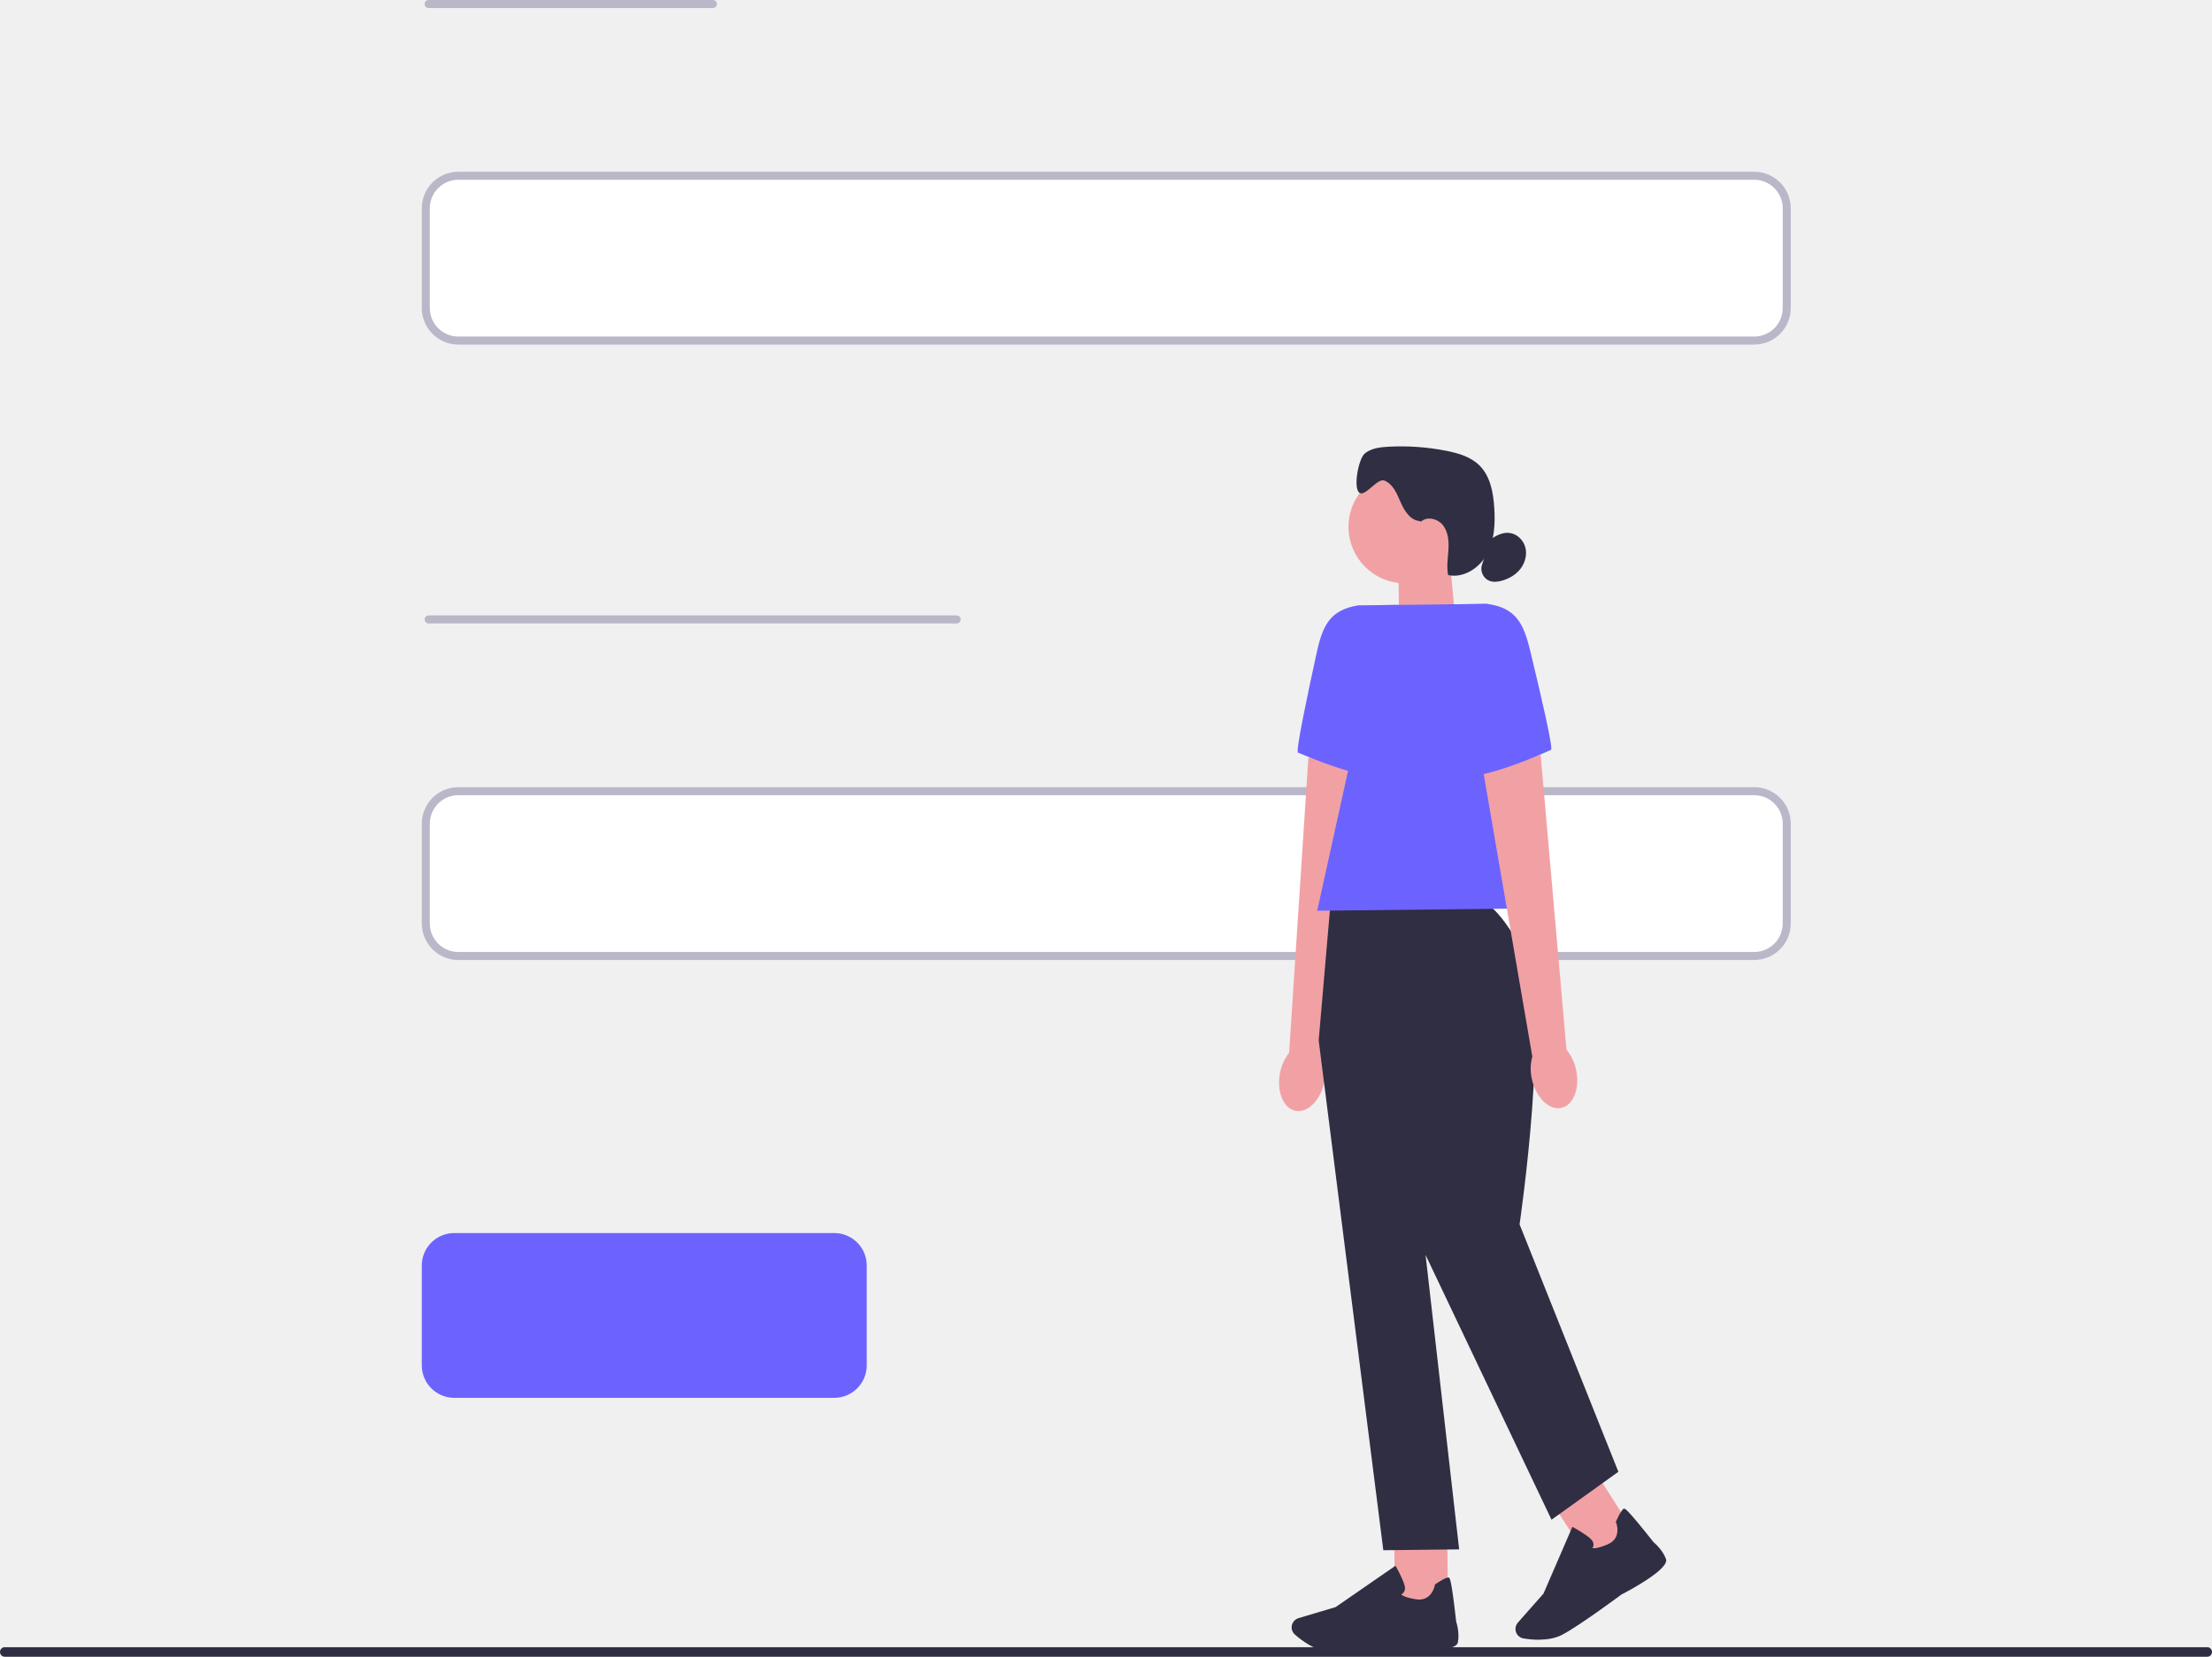
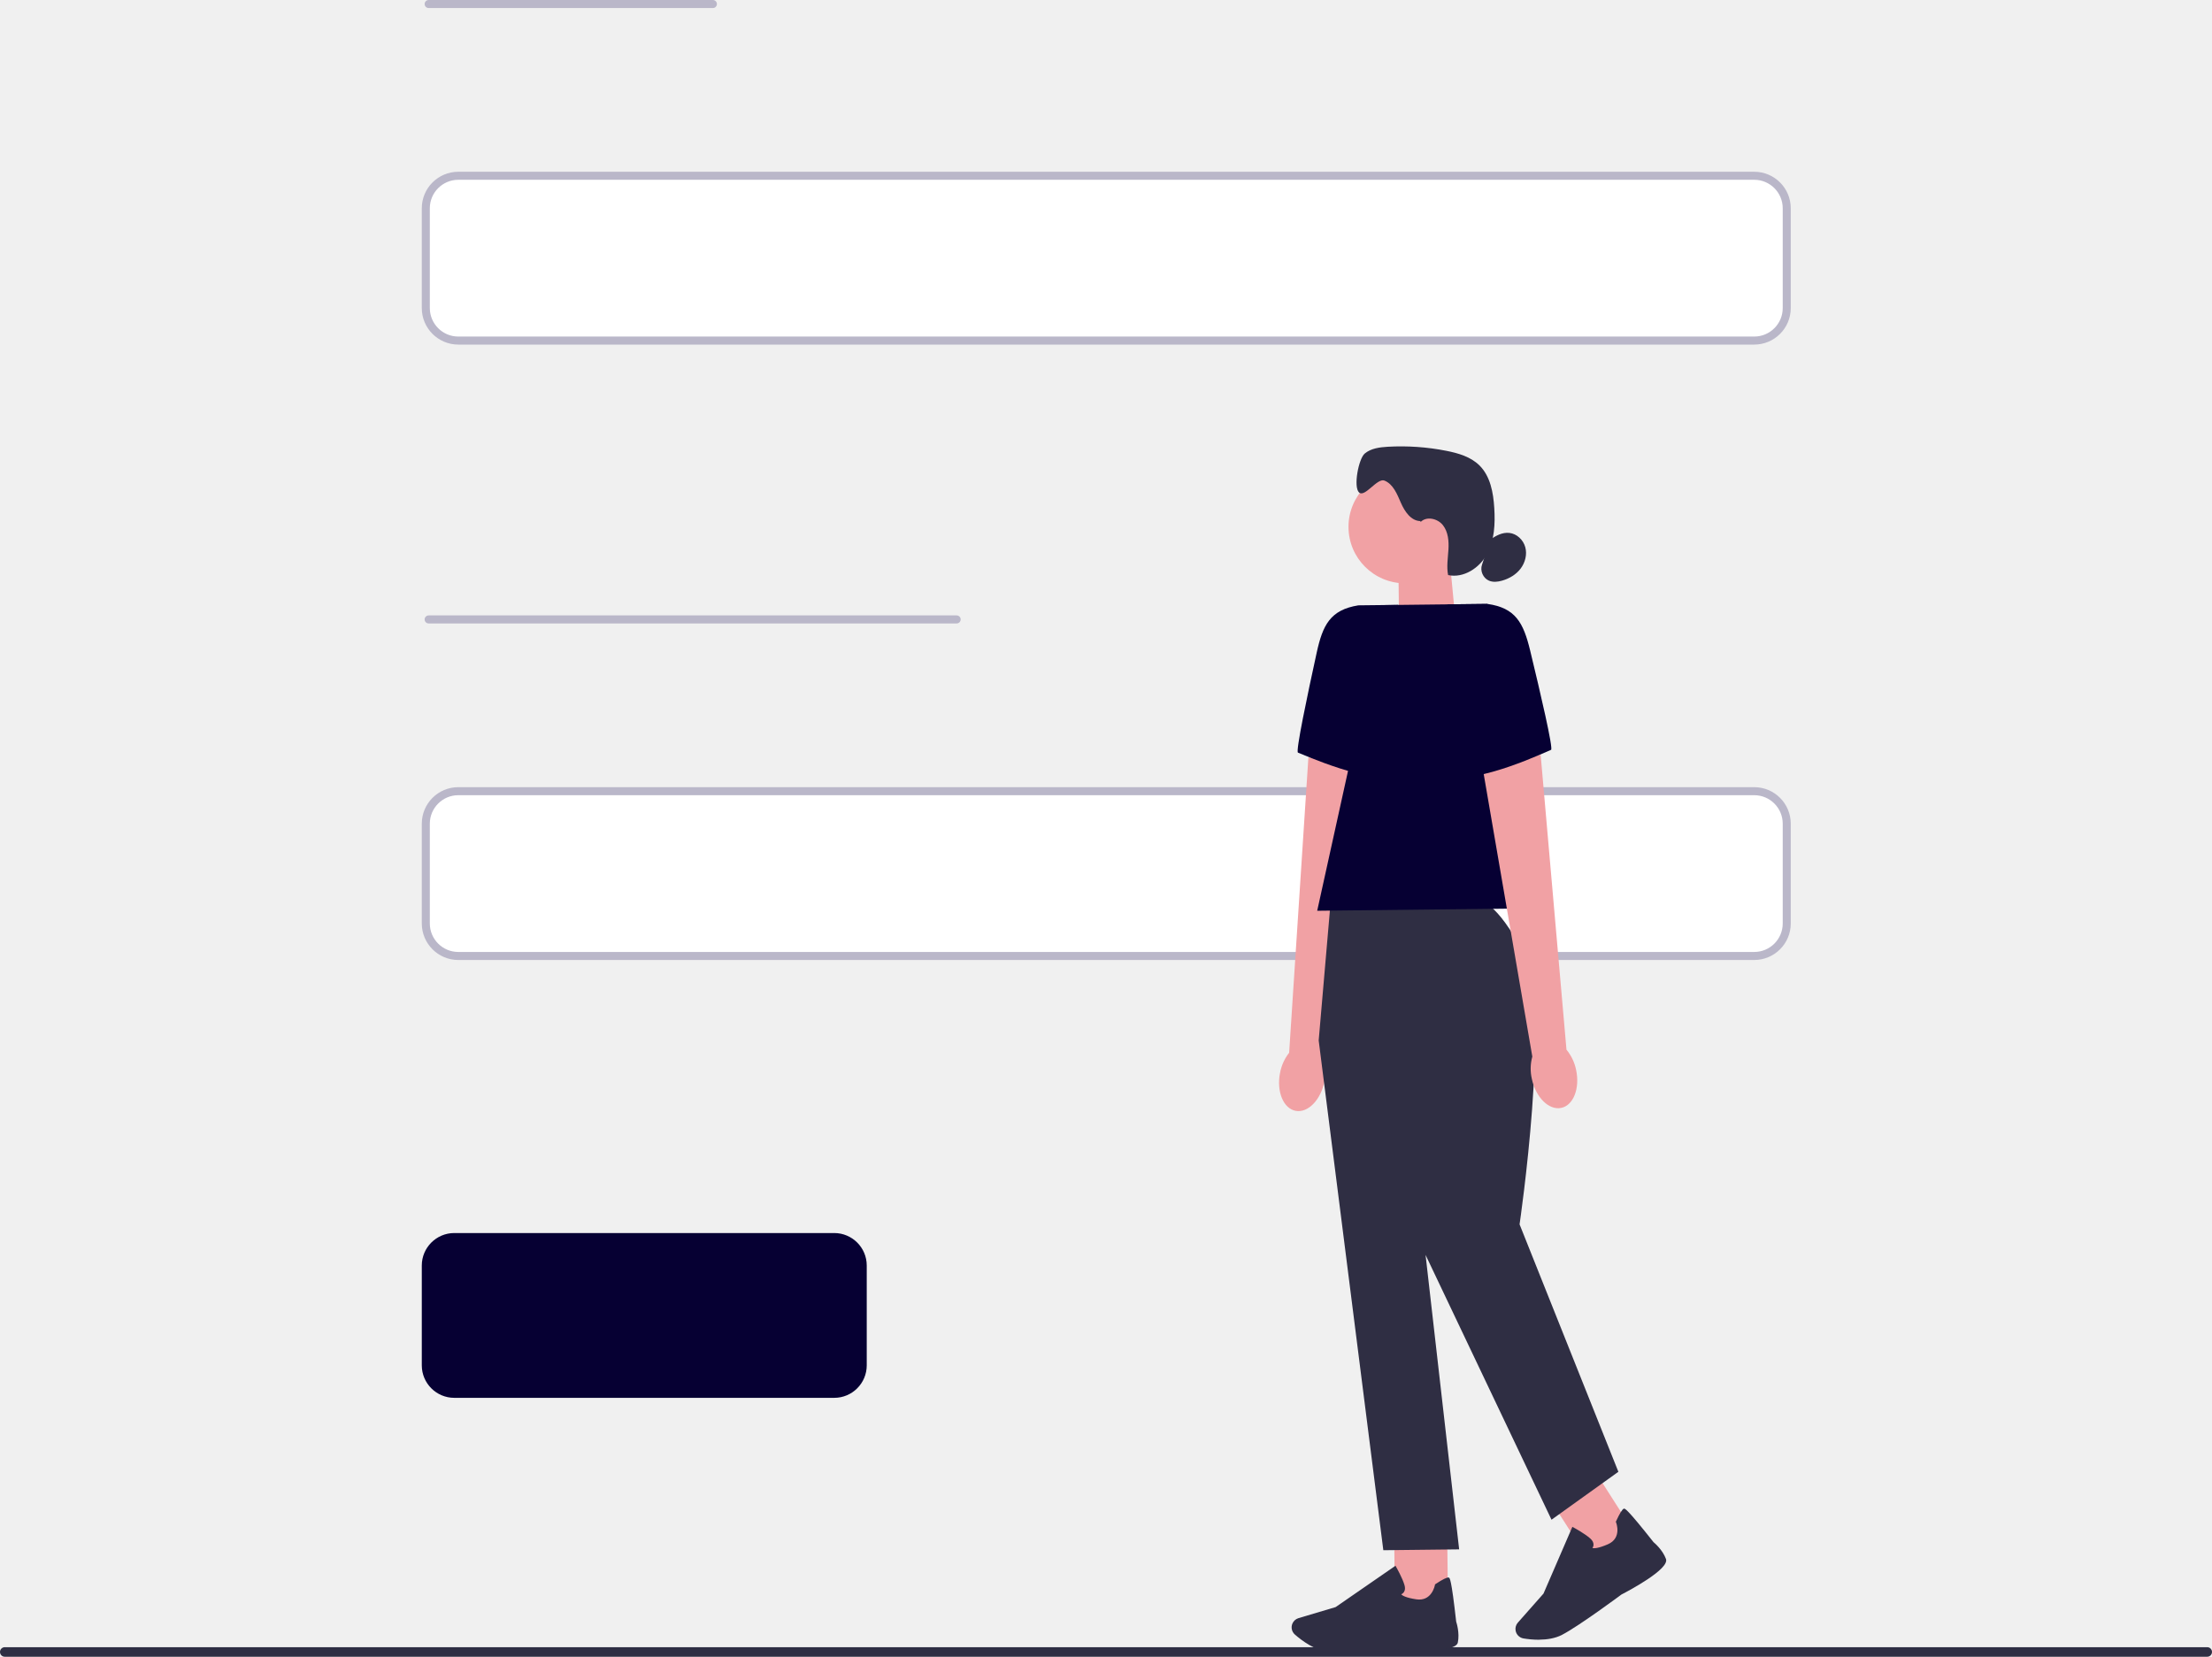
<svg xmlns="http://www.w3.org/2000/svg" width="550.6" height="412.445" viewBox="0 0 550.6 412.445">
  <path d="m550.6,411.255c0,.66-.53,1.19-1.19,1.19H1.19c-.66,0-1.19-.53-1.19-1.19s.53-1.19,1.19-1.19h548.22c.66,0,1.19.53,1.19,1.19Z" fill="#2e2e43" stroke-width="0" />
  <path d="m436.659,84.784H114.076c-4.459,0-8.086-3.627-8.086-8.086v-24.853c0-4.459,3.627-8.086,8.086-8.086h322.583c4.459,0,8.086,3.627,8.086,8.086v24.853c0,4.459-3.627,8.086-8.086,8.086Z" fill="#fff" stroke="#bab7c9" stroke-linecap="round" stroke-linejoin="round" stroke-width="2" />
  <path d="m436.659,237.99H114.076c-4.459,0-8.086-3.627-8.086-8.086v-24.853c0-4.459,3.627-8.086,8.086-8.086h322.583c4.459,0,8.086,3.627,8.086,8.086v24.853c0,4.459-3.627,8.086-8.086,8.086Z" fill="#fff" stroke="#bab7c9" stroke-linecap="round" stroke-linejoin="round" stroke-width="2" />
-   <path d="m207.659,347.99h-94.583c-4.459,0-8.086-3.627-8.086-8.086v-24.853c0-4.459,3.627-8.086,8.086-8.086h94.583c4.459,0,8.086,3.627,8.086,8.086v24.853c0,4.459-3.627,8.086-8.086,8.086Z" fill="#6c63ff" stroke-width="0" />
+   <path d="m207.659,347.99h-94.583c-4.459,0-8.086-3.627-8.086-8.086v-24.853c0-4.459,3.627-8.086,8.086-8.086h94.583c4.459,0,8.086,3.627,8.086,8.086v24.853c0,4.459-3.627,8.086-8.086,8.086Z" fill="#060033" stroke-width="0" />
  <line x1="106.698" y1="1" x2="177.448" y2="1" fill="none" stroke="#bab7c9" stroke-linecap="round" stroke-linejoin="round" stroke-width="2" />
  <line x1="106.698" y1="154.206" x2="238.123" y2="154.206" fill="none" stroke="#bab7c9" stroke-linecap="round" stroke-linejoin="round" stroke-width="2" />
  <rect x="390.511" y="369.323" width="13.204" height="18.73" transform="translate(-141.4433 273.5202) rotate(-32.59)" fill="#f1a1a4" stroke-width="0" />
  <polygon points="362.348 155.102 348.294 159.901 348.073 139.608 360.863 139.465 362.348 155.102" fill="#f1a1a4" stroke-width="0" />
  <circle cx="349.714" cy="131.157" r="14.054" fill="#f1a1a4" stroke-width="0" />
  <path d="m353.56,129.724c-2.348-.045-3.924-2.4-4.864-4.566-.94-2.153-1.907-4.644-4.092-5.519-1.79-.713-4.877,4.267-6.304,2.97-1.485-1.355-.13-8.438,1.42-9.715s3.677-1.55,5.675-1.673c4.897-.279,9.819.058,14.631,1.012,2.97.584,6.044,1.485,8.204,3.606,2.743,2.691,3.483,6.79,3.716,10.623.246,3.924.058,8.036-1.809,11.499-1.874,3.457-5.837,6.032-9.683,5.201-.409-2.082-.045-4.216.084-6.343.13-2.114-.058-4.397-1.368-6.07s-4.073-2.309-5.558-.798" fill="#2f2e43" stroke-width="0" />
  <path d="m370.902,134.4c1.394-1.044,3.061-1.926,4.793-1.732,1.874.201,3.47,1.732,3.969,3.548s-.019,3.826-1.154,5.331-2.841,2.503-4.657,3.016c-1.051.298-2.199.422-3.21,0-1.485-.623-2.302-2.497-1.738-4.008" fill="#2f2e43" stroke-width="0" />
-   <path id="uuid-31bdf68e-d938-48b7-86ad-7ba8e8b265d3-46" d="m318.603,267.171c-.882,4.624.876,8.827,3.937,9.378,3.055.551,6.252-2.756,7.141-7.38.383-1.842.298-3.749-.246-5.558l10.811-72.482-14.566-2.568-4.793,73.52c-1.174,1.505-1.959,3.249-2.283,5.111h0v-.019h-0Z" fill="#f1a1a4" stroke-width="0" />
-   <path d="m348.034,150.588l-9.923.11c-7.004,1.135-8.866,4.903-10.377,11.83-2.315,10.565-5.273,24.645-4.65,24.839.992.324,17.965,8.081,26.558,6.161l-1.602-42.94h-.006Z" fill="#6c63ff" stroke-width="0" />
+   <path id="uuid-31bdf68e-d938-48b7-86ad-7ba8e8b265d3-384" d="m318.603,267.171c-.882,4.624.876,8.827,3.937,9.378,3.055.551,6.252-2.756,7.141-7.38.383-1.842.298-3.749-.246-5.558l10.811-72.482-14.566-2.568-4.793,73.52c-1.174,1.505-1.959,3.249-2.283,5.111h0v-.019h-0Z" fill="#f1a1a4" stroke-width="0" />
+   <path d="m348.034,150.588l-9.923.11c-7.004,1.135-8.866,4.903-10.377,11.83-2.315,10.565-5.273,24.645-4.65,24.839.992.324,17.965,8.081,26.558,6.161l-1.602-42.94h-.006Z" fill="#060033" stroke-width="0" />
  <rect x="347.122" y="381.034" width="13.204" height="18.73" transform="translate(-4.33864 3.97541) rotate(-.64)" fill="#f1a1a4" stroke-width="0" />
  <path d="m334.46,411.324c-1.394.019-2.62,0-3.554-.078-3.515-.279-6.881-2.834-8.587-4.326-.765-.668-1.018-1.758-.636-2.691h0c.272-.668.83-1.18,1.531-1.394l9.242-2.75,14.897-10.292.169.298c.065.11,1.569,2.75,2.082,4.54.195.681.156,1.245-.13,1.686-.195.305-.467.486-.687.597.272.279,1.128.85,3.762,1.239,3.826.571,4.598-3.411,4.624-3.58l.026-.136.11-.078c1.809-1.2,2.918-1.738,3.308-1.628.246.065.642.188,1.848,10.98.11.337.901,2.815.409,5.201-.532,2.594-11.849,1.822-14.106,1.647-.065.006-8.522.707-14.32.765h.019-.006v0Z" fill="#2f2e43" stroke-width="0" />
  <path d="m383.212,408.211c-1.55.019-2.977-.156-3.995-.324-.999-.169-1.79-.953-1.959-1.952h0c-.13-.72.084-1.44.558-1.985l6.382-7.225,7.186-16.616.305.162c.11.058,2.782,1.505,4.17,2.75.525.473.791.973.791,1.505,0,.363-.136.662-.272.863.383.091,1.407.117,3.846-.94,3.548-1.544,2.095-5.331,2.03-5.48l-.052-.13.058-.117c.901-1.972,1.563-3.022,1.946-3.139.246-.065.642-.188,7.38,8.334.272.227,2.257,1.907,3.1,4.19.914,2.484-9.08,7.815-11.103,8.859-.058.052-10.507,7.815-14.8,10.04-1.706.882-3.736,1.174-5.584,1.187l.019.019h-.006v0Z" fill="#2f2e43" stroke-width="0" />
  <path d="m368.178,224.185l-36.967.409-2.97,34.425,16.09,126.908,18.873-.214-8.36-73.305,31.351,65.925,16.642-11.933-24.593-61.599s7.945-53.985,1.083-67.332c-6.855-13.347-11.142-13.302-11.142-13.302v.019h-.006v0Z" fill="#2f2e43" stroke-width="0" />
-   <polygon points="386.584 226.079 327.871 226.734 344.642 150.633 370.228 150.341 386.584 226.079" fill="#6c63ff" stroke-width="0" />
-   <path id="uuid-0d1d7be6-7e67-43a2-9b15-a4bbed67d7bc-47" d="m392.317,266.354c.986,4.611-.681,8.846-3.723,9.462-3.048.623-6.317-2.614-7.296-7.225-.422-1.835-.383-3.742.117-5.565l-12.426-72.229,14.502-2.893,6.427,73.403c1.206,1.479,2.03,3.21,2.4,5.059h0v-.013Z" fill="#f1a1a4" stroke-width="0" />
-   <path d="m360.311,150.452l9.923-.11c7.024.986,8.969,4.708,10.643,11.603,2.549,10.513,5.811,24.515,5.201,24.729-.992.337-17.777,8.47-26.409,6.745l.655-42.966h-.013Z" fill="#6c63ff" stroke-width="0" />
+   <polygon points="386.584 226.079 327.871 226.734 344.642 150.633 370.228 150.341 386.584 226.079" fill="#060033" stroke-width="0" />
+   <path id="uuid-0d1d7be6-7e67-43a2-9b15-a4bbed67d7bc-385" d="m392.317,266.354c.986,4.611-.681,8.846-3.723,9.462-3.048.623-6.317-2.614-7.296-7.225-.422-1.835-.383-3.742.117-5.565l-12.426-72.229,14.502-2.893,6.427,73.403c1.206,1.479,2.03,3.21,2.4,5.059h0v-.013Z" fill="#f1a1a4" stroke-width="0" />
+   <path d="m360.311,150.452l9.923-.11c7.024.986,8.969,4.708,10.643,11.603,2.549,10.513,5.811,24.515,5.201,24.729-.992.337-17.777,8.47-26.409,6.745l.655-42.966h-.013Z" fill="#060033" stroke-width="0" />
</svg>
